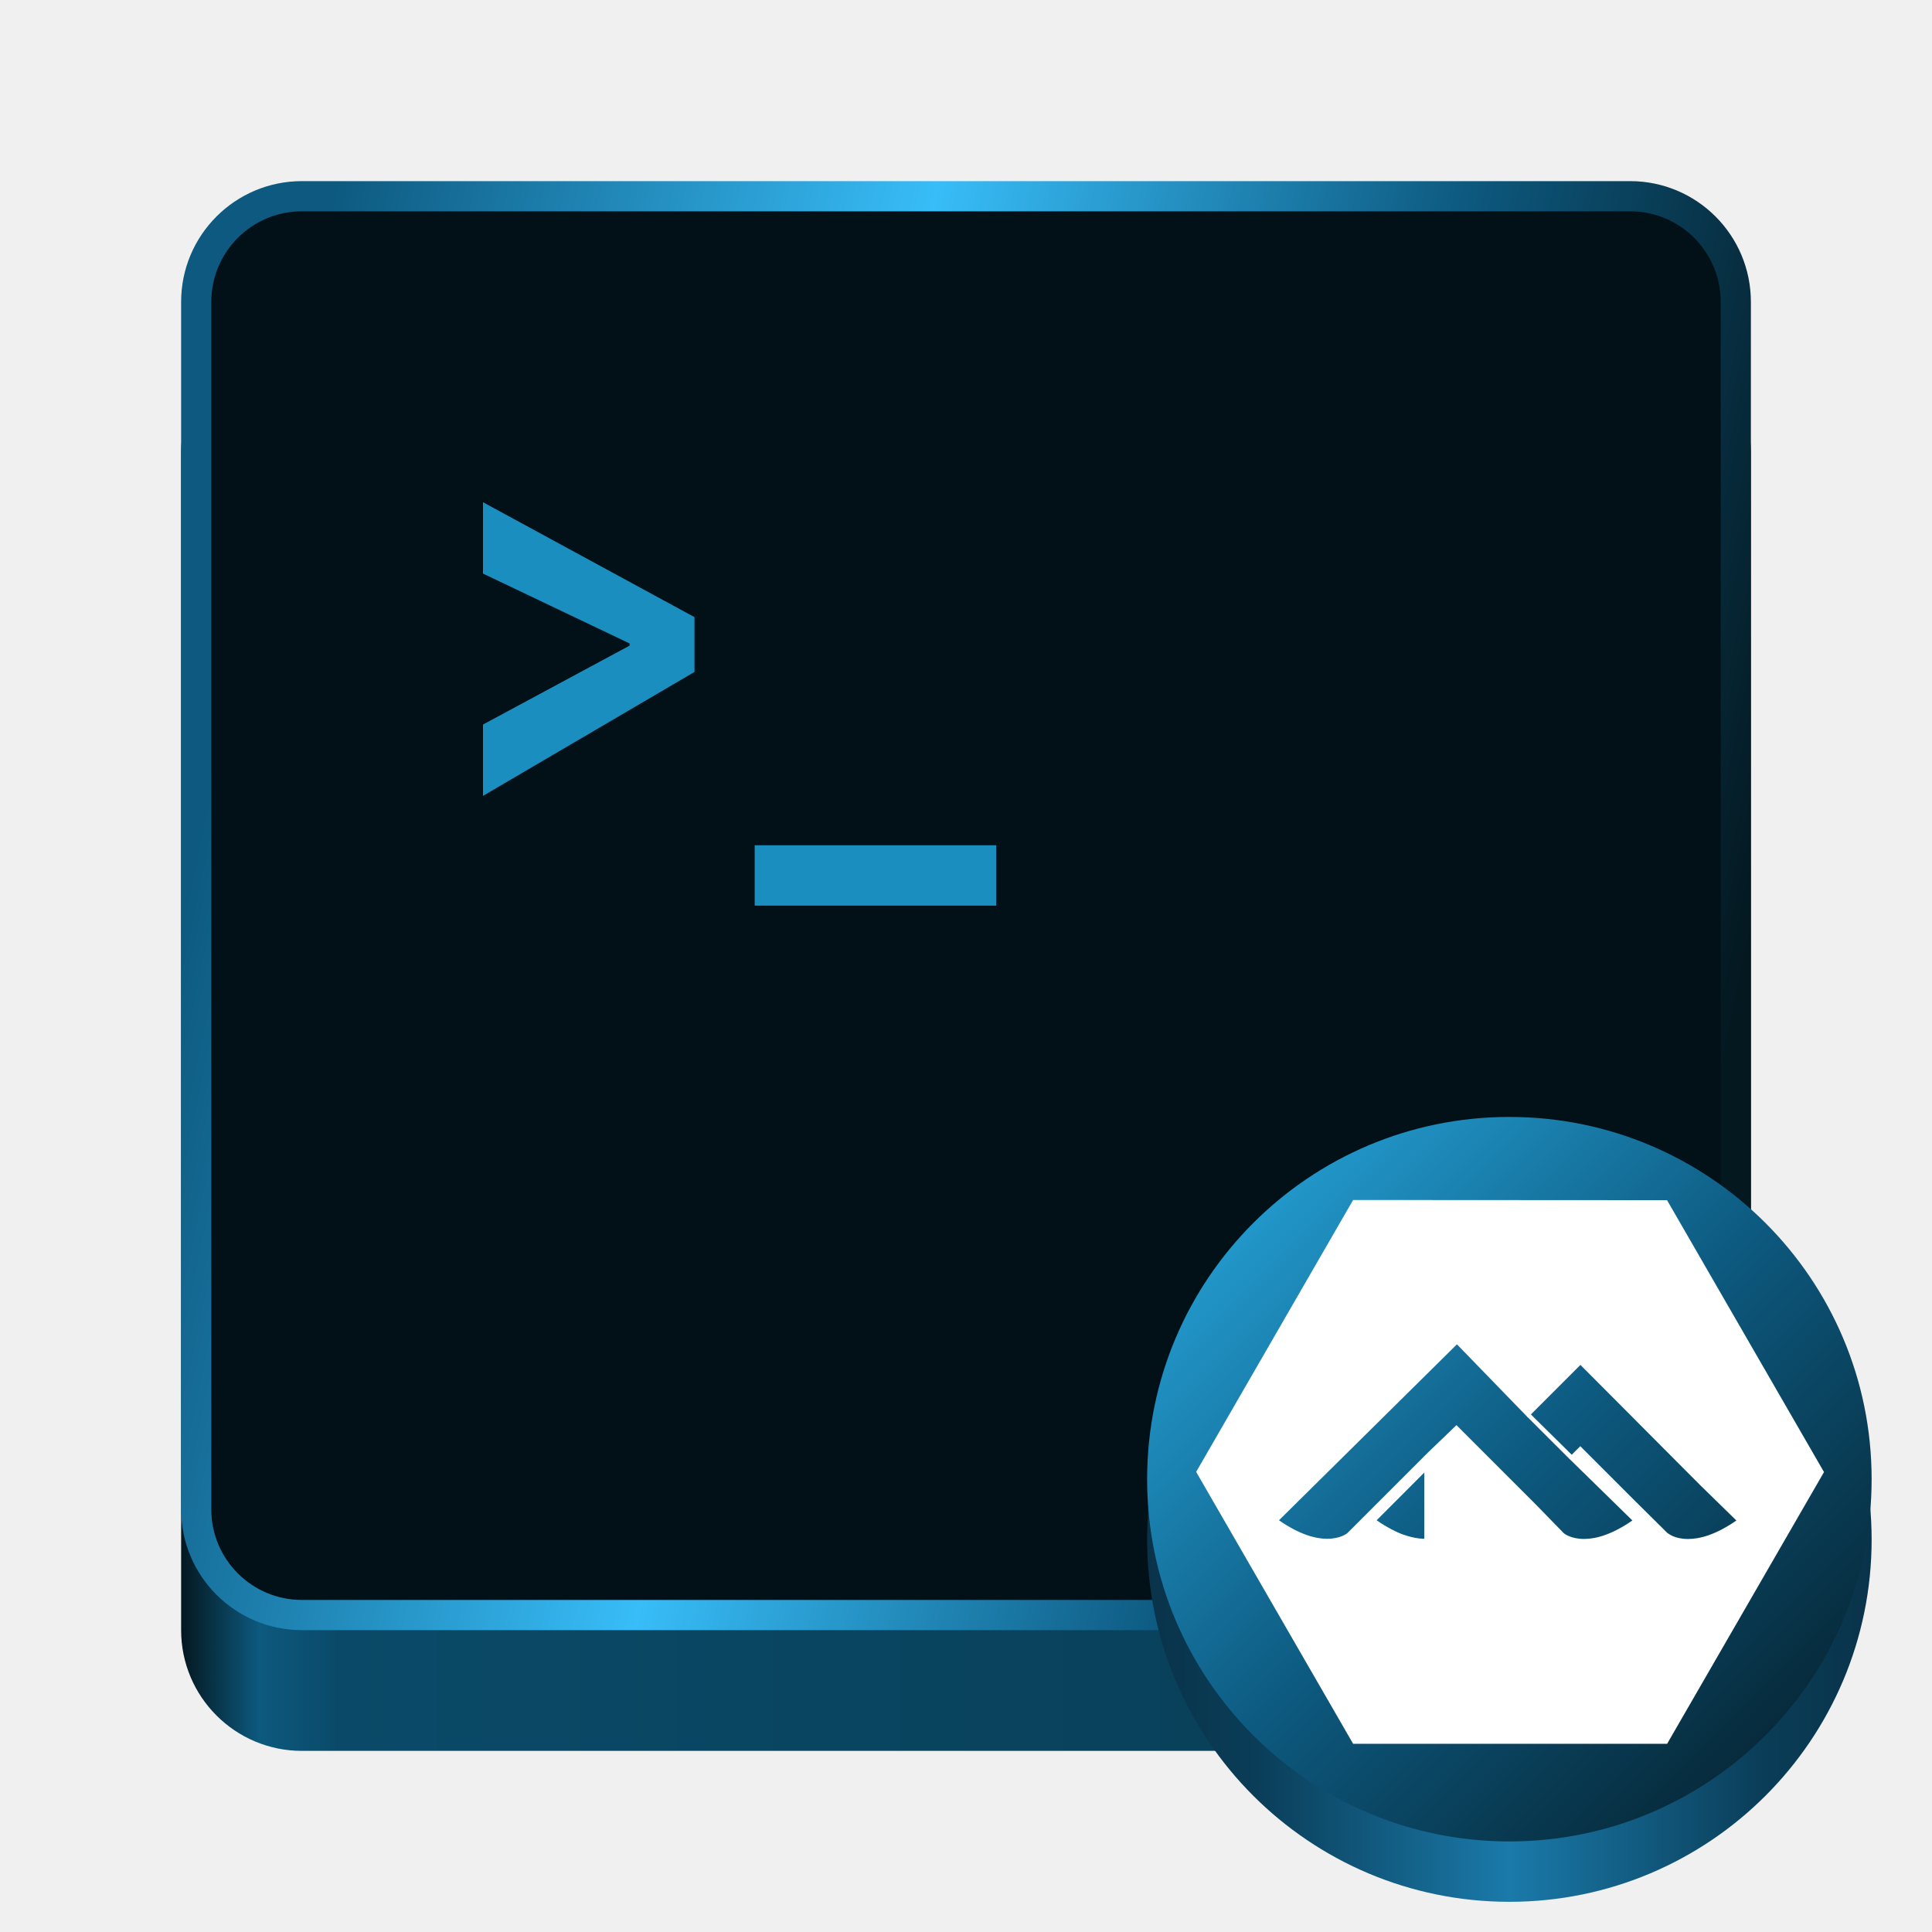
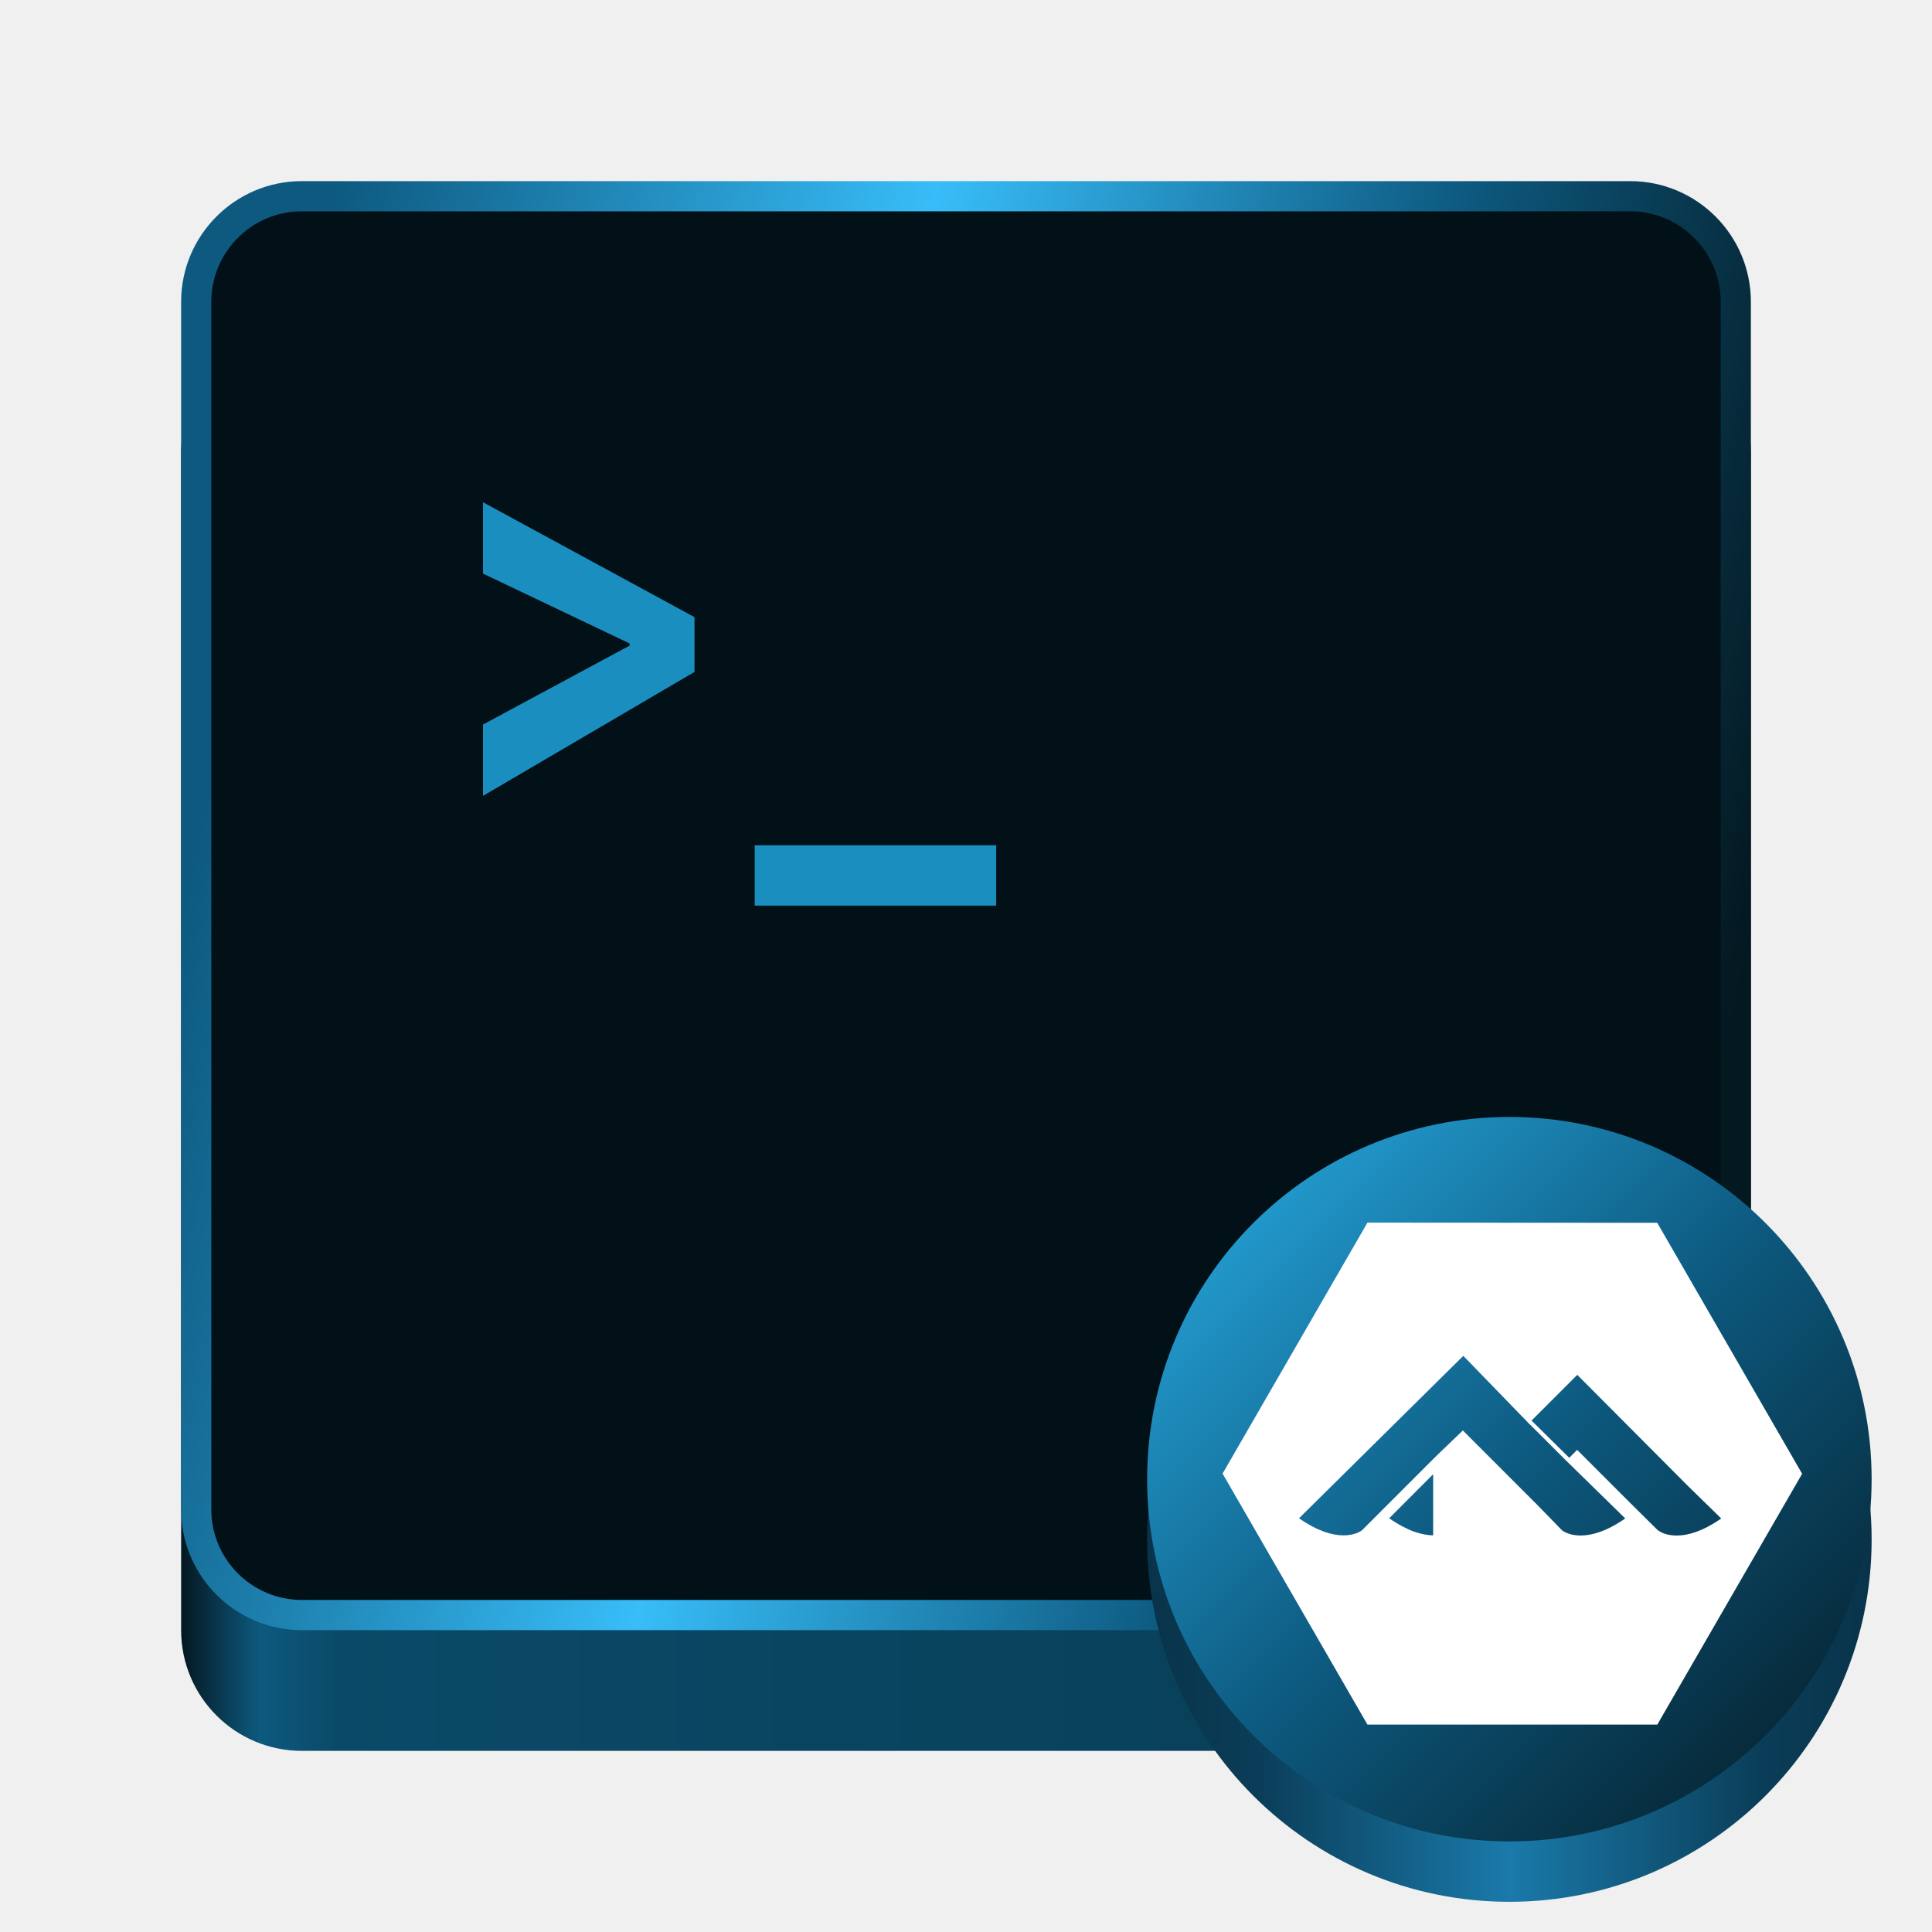
<svg xmlns="http://www.w3.org/2000/svg" height="128px" viewBox="0 0 128 128" width="128px">
  <defs>
    <linearGradient id="a" gradientUnits="userSpaceOnUse" x1="12" x2="116" y1="64" y2="64">
      <stop offset="0" stop-color="#041820" />
      <stop offset="0.05" stop-color="#0d597f" />
      <stop offset="0.1" stop-color="#0a4a68" />
      <stop offset="0.9" stop-color="#083d55" />
      <stop offset="0.95" stop-color="#0d597f" />
      <stop offset="1" stop-color="#041820" />
    </linearGradient>
    <linearGradient id="b" gradientUnits="userSpaceOnUse" x1="12" x2="112.041" y1="60" y2="80.988">
      <stop offset="0" stop-color="#0d597f" />
      <stop offset="0.384" stop-color="#38bdf8" />
      <stop offset="0.721" stop-color="#0d597f" />
      <stop offset="1" stop-color="#041820" />
    </linearGradient>
    <linearGradient id="cgrad" gradientUnits="userSpaceOnUse" x1="76" y1="74" x2="124" y2="122">
      <stop offset="0" stop-color="#2ab0e8" />
      <stop offset="0.5" stop-color="#0d597f" />
      <stop offset="1" stop-color="#041820" />
    </linearGradient>
    <linearGradient id="shadowgrad" gradientUnits="userSpaceOnUse" x1="76" y1="102" x2="124" y2="102">
      <stop offset="0" stop-color="#09334a" />
      <stop offset="0.15" stop-color="#0a3d58" />
      <stop offset="0.5" stop-color="#1a7aaa" />
      <stop offset="0.85" stop-color="#0a3d58" />
      <stop offset="1" stop-color="#09334a" />
    </linearGradient>
  </defs>
  <path d="m 20 22 h 88 c 4.418 0 8 3.582 8 8 v 78 c 0 4.418 -3.582 8 -8 8 h -88 c -4.418 0 -8 -3.582 -8 -8 v -78 c 0 -4.418 3.582 -8 8 -8 z m 0 0" fill="url(#a)" />
  <path d="m 20 12 h 88 c 4.418 0 8 3.582 8 8 v 80 c 0 4.418 -3.582 8 -8 8 h -88 c -4.418 0 -8 -3.582 -8 -8 v -80 c 0 -4.418 3.582 -8 8 -8 z m 0 0" fill="url(#b)" />
  <path d="m 20 14 h 88 c 3.312 0 6 2.688 6 6 v 80 c 0 3.312 -2.688 6 -6 6 h -88 c -3.312 0 -6 -2.688 -6 -6 v -80 c 0 -3.312 2.688 -6 6 -6 z m 0 0" fill="#021018" />
  <path d="m 46.012 40.887 l -14.012 -7.613 v 4.727 l 9.711 4.629 v 0.145 l -9.711 5.227 v 4.727 l 14.012 -8.211 z m 0 0" fill="#1a8fbf" />
  <path d="m 50 56 v 4 h 16 v -4 z m 0 0" fill="#1a8fbf" />
  <circle cx="100" cy="102" r="24" fill="url(#shadowgrad)" />
  <circle cx="100" cy="98" r="24" fill="url(#cgrad)" />
-   <g transform="translate(79.25,79.5) scale(0.65) translate(0,-4.28)">
+   <g transform="translate(81,81) scale(0.6) translate(0,-4.28)">
    <path fill="#ffffff" d="M23.25 38.81v-6.745l-4.855 4.864q.712.5 1.48.906c.463.243.87.434 1.303.58s.782.24 1.13.304.66.093.95.096m24.822-.562q.067.055.142.1a3 3 0 0 0 .385.203 3 3 0 0 0 .637.194q.446.09.9.087c.3 0 .608-.03.955-.087a7 7 0 0 0 1.138-.301 10 10 0 0 0 1.32-.579q.78-.411 1.503-.918l-3.685-3.6-12.21-12.258-5.356 5.356-7.23-7.455L8.439 36.93a14 14 0 0 0 1.5.918c.47.246.91.434 1.317.58a7 7 0 0 0 1.135.301 5.5 5.5 0 0 0 .955.087 4.5 4.5 0 0 0 .9-.087 3.3 3.3 0 0 0 .637-.194 2.5 2.5 0 0 0 .385-.197l.145-.104 8.193-8.193 2.924-2.808 8.106 8.106 2.837 2.912a1 1 0 0 0 .145.101 2.5 2.5 0 0 0 .385.2q.31.128.637.194c.255.052.556.087.903.087.3 0 .608-.03.955-.087a7 7 0 0 0 1.138-.301 10 10 0 0 0 1.32-.579q.78-.411 1.503-.918l-6.508-6.37 1.2-1.2 5.63 5.63 3.283 3.254m-.07-33.96 15.998 27.714L48.003 59.71H15.996L-.002 31.997 15.996 4.283z" />
    <path fill="#ffffff" d="m38.02 30.65-4.262-4.256.304-.304 4.3 4.244z" />
  </g>
</svg>
